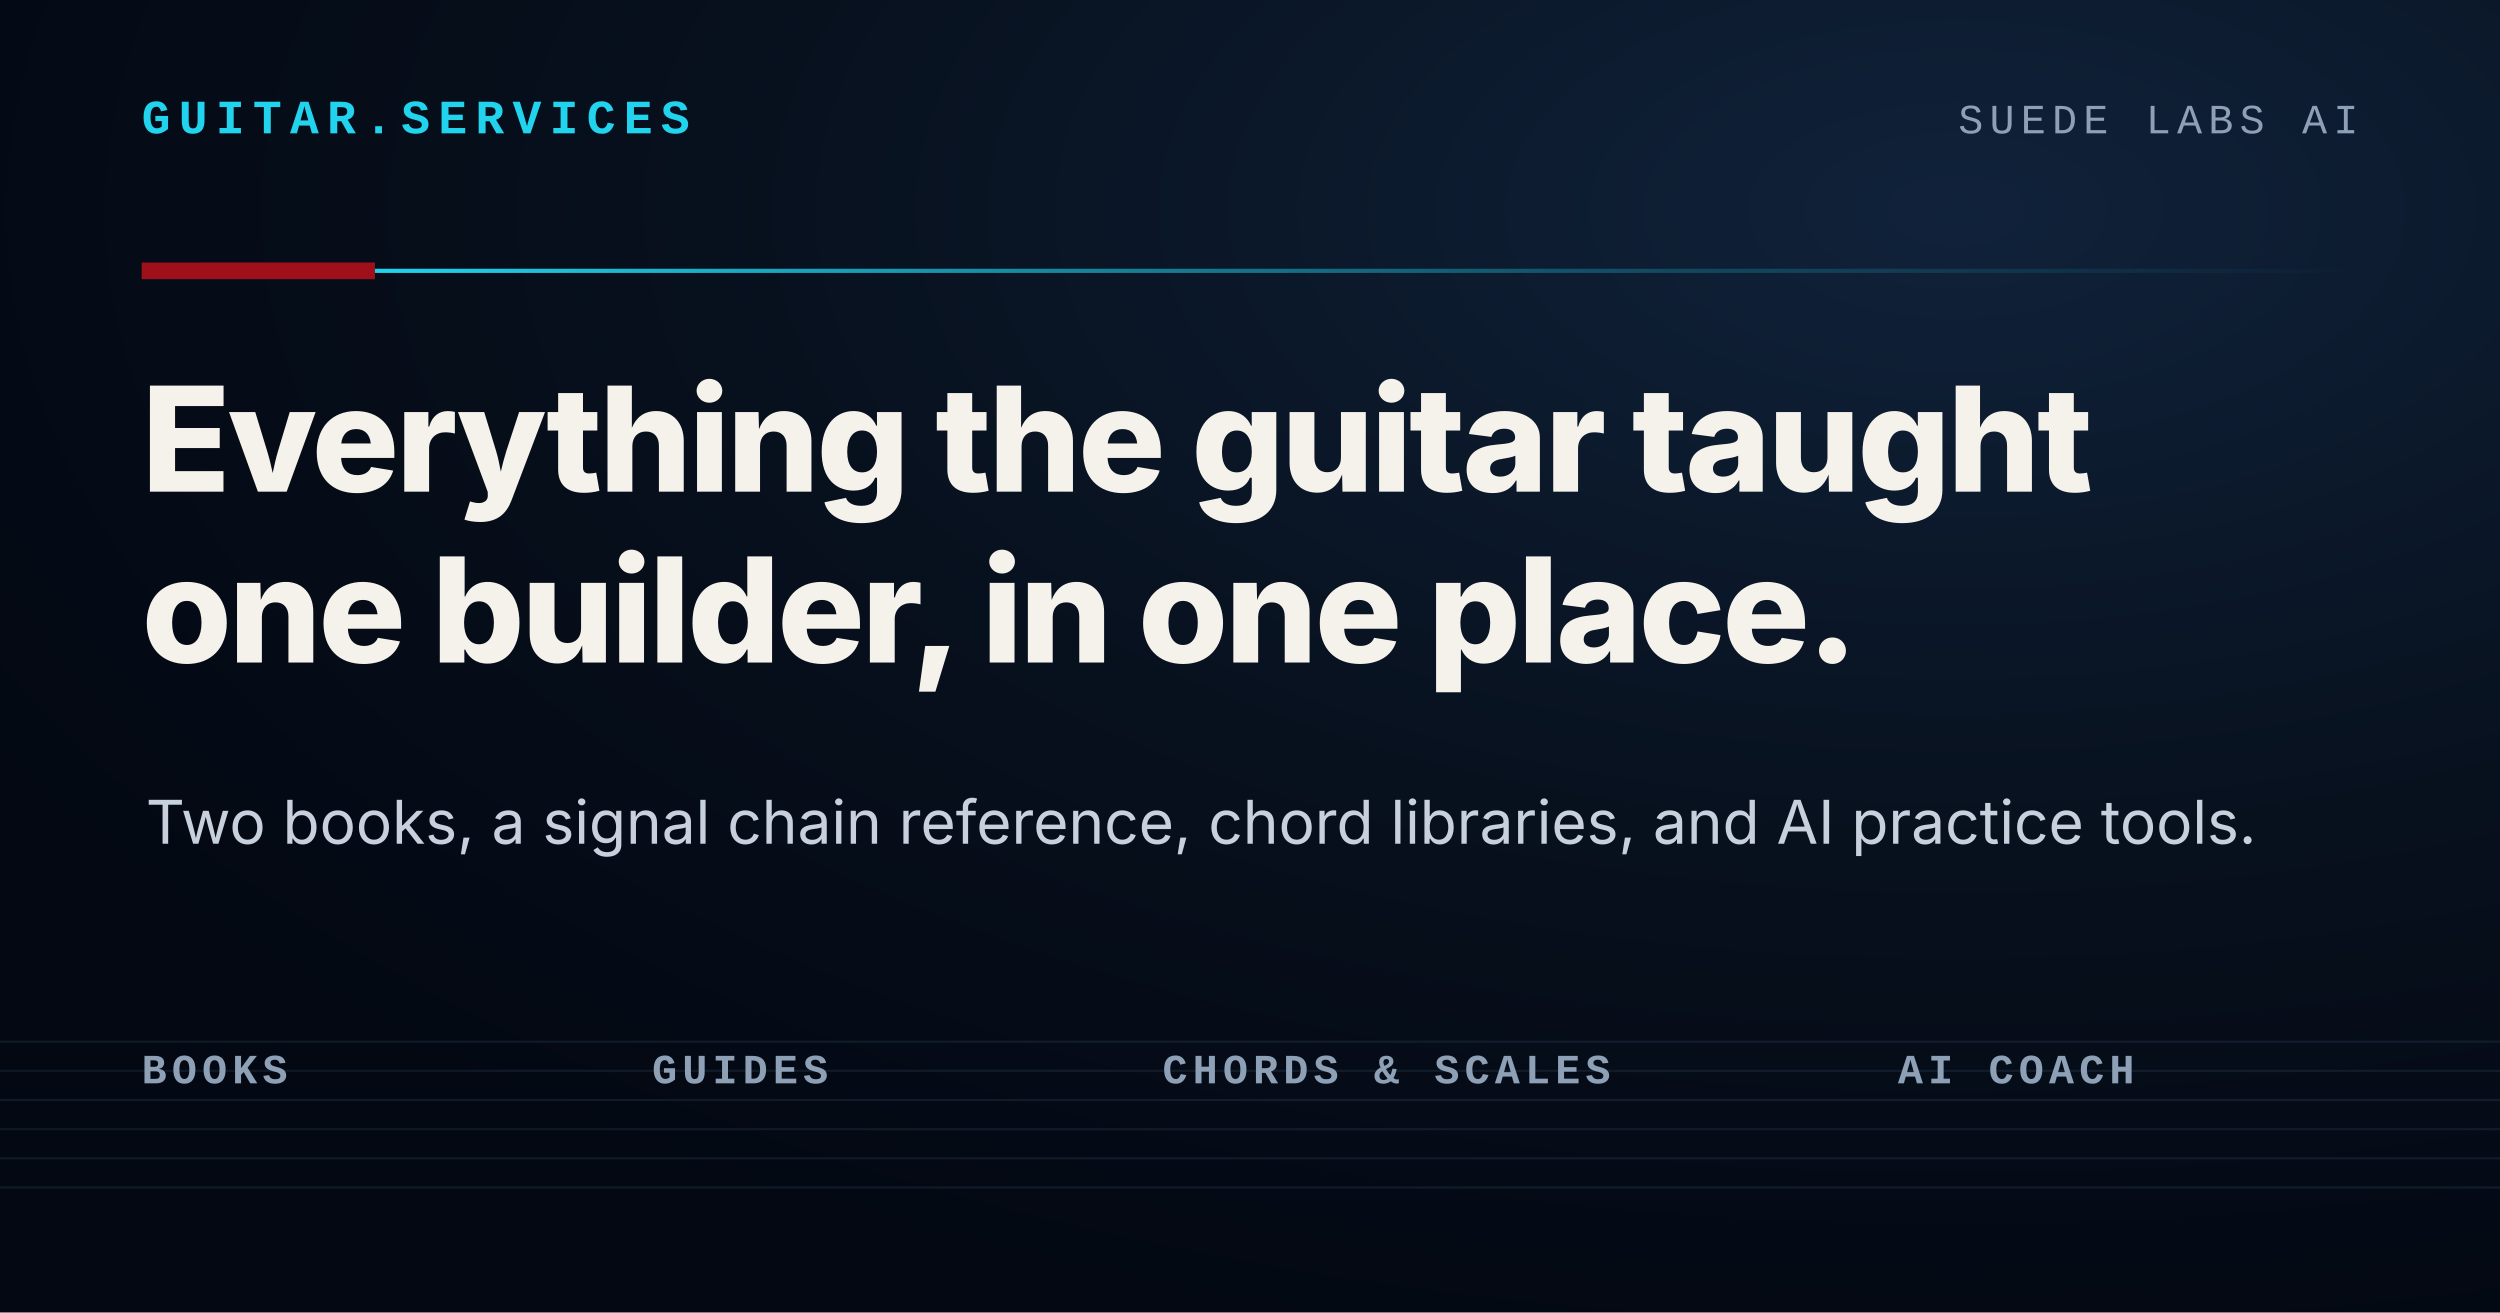
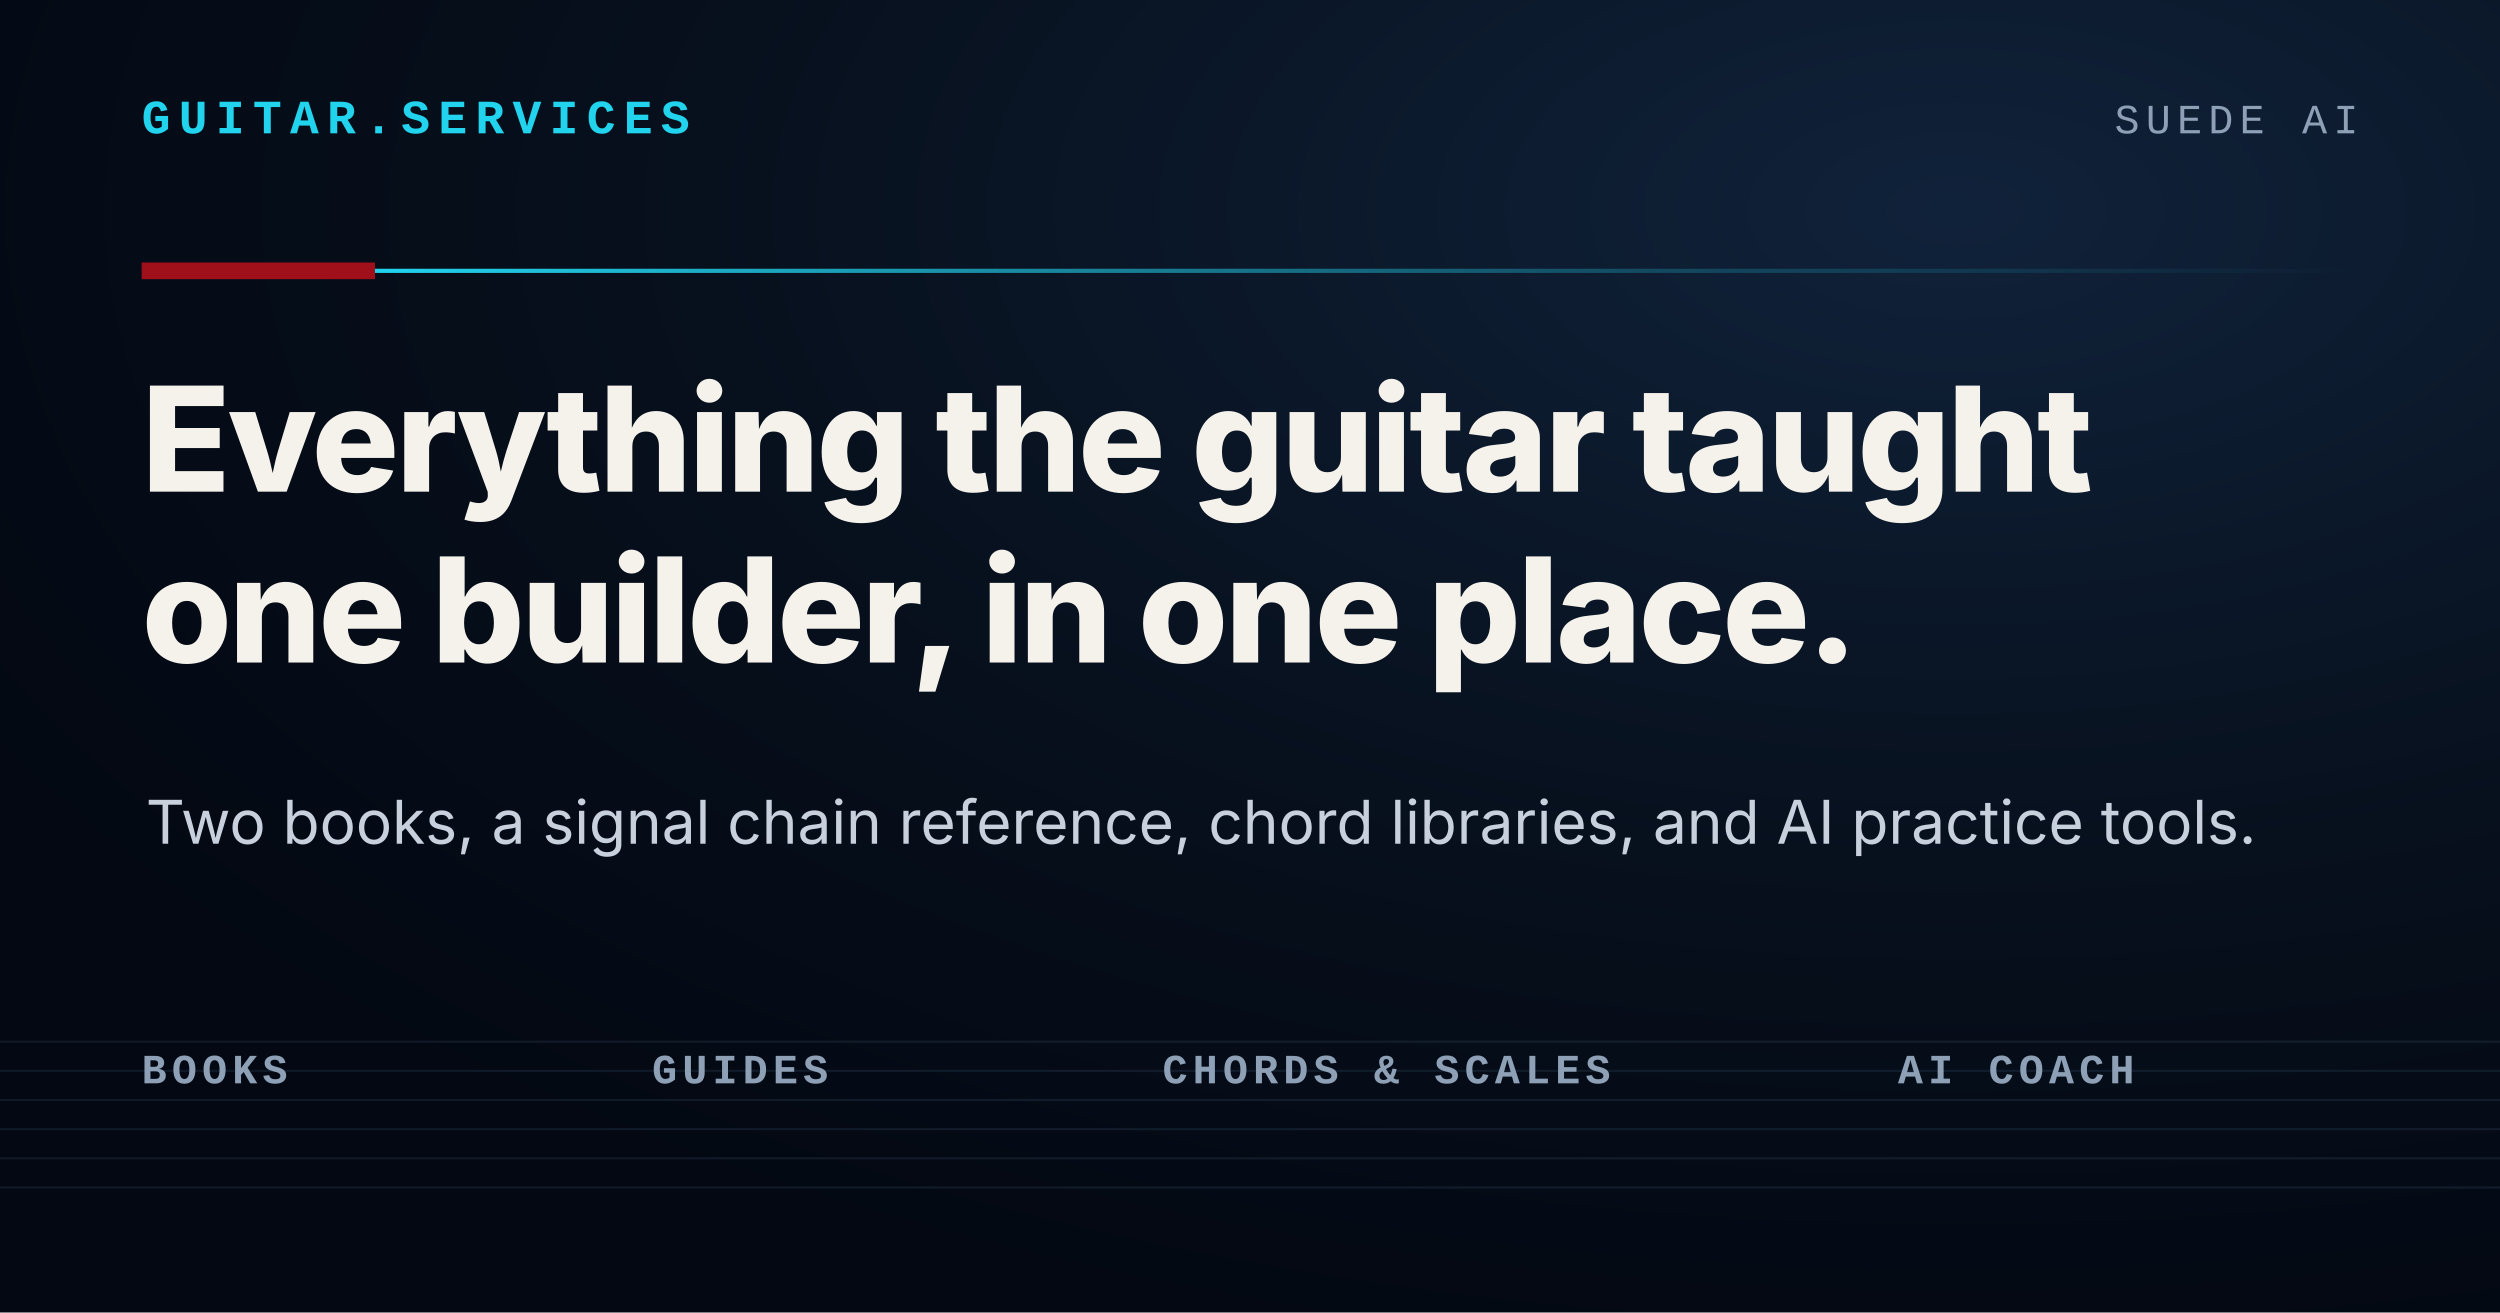
<svg xmlns="http://www.w3.org/2000/svg" width="1200" height="630" viewBox="0 0 1200 630">
  <defs>
    <radialGradient id="ink" cx="78%" cy="16%" r="90%">
      <stop offset="0" stop-color="#10223a" />
      <stop offset=".55" stop-color="#07101d" />
      <stop offset="1" stop-color="#030812" />
    </radialGradient>
    <linearGradient id="rail" x1="0" y1="0" x2="1" y2="0">
      <stop offset="0" stop-color="#22d3ee" />
      <stop offset=".65" stop-color="#22d3ee" stop-opacity=".24" />
      <stop offset="1" stop-color="#22d3ee" stop-opacity="0" />
    </linearGradient>
  </defs>
  <rect width="1200" height="630" fill="url(#ink)" />
  <g opacity=".2" stroke="#44617e" stroke-width="1">
    <path d="M0 500H1200" />
    <path d="M0 514H1200" />
    <path d="M0 528H1200" />
    <path d="M0 542H1200" />
    <path d="M0 556H1200" />
    <path d="M0 570H1200" />
  </g>
  <g transform="translate(68 64)" font-family="'SFMono-Regular', Consolas, 'Liberation Mono', monospace">
    <text x="0" y="0" font-size="23" font-weight="700" letter-spacing="4" fill="#22d3ee">GUITAR.SERVICES</text>
-     <text x="1064" y="0" text-anchor="end" font-size="20" letter-spacing="3" fill="#8ea0b6">SUEDE LABS AI</text>
+     <text x="1064" y="0" text-anchor="end" font-size="20" letter-spacing="3" fill="#8ea0b6">SUEDE AI</text>
  </g>
  <rect x="68" y="126" width="112" height="8" fill="#9f101a" />
  <rect x="180" y="129" width="952" height="2" fill="url(#rail)" />
  <g transform="translate(68 236)" font-family="Inter, -apple-system, BlinkMacSystemFont, 'Segoe UI', Arial, sans-serif" font-weight="800" fill="#f5f2eb">
    <text x="0" y="0" font-size="70" letter-spacing="-1.5">Everything the guitar taught</text>
    <text x="0" y="82" font-size="70" letter-spacing="-1.5">one builder, in one place.</text>
  </g>
  <text x="70" y="405" font-family="Inter, -apple-system, BlinkMacSystemFont, 'Segoe UI', Arial, sans-serif" font-size="29" fill="#c7d0dc">
    Two books, a signal chain reference, chord libraries, and AI practice tools.
  </text>
  <g transform="translate(68 520)" font-family="'SFMono-Regular', Consolas, 'Liberation Mono', monospace" font-size="20" font-weight="700" letter-spacing="2.5" fill="#8ea0b6">
    <text x="0" y="0">BOOKS</text>
    <text x="245" y="0">GUIDES</text>
    <text x="490" y="0">CHORDS &amp; SCALES</text>
    <text x="843" y="0">AI COACH</text>
  </g>
</svg>
